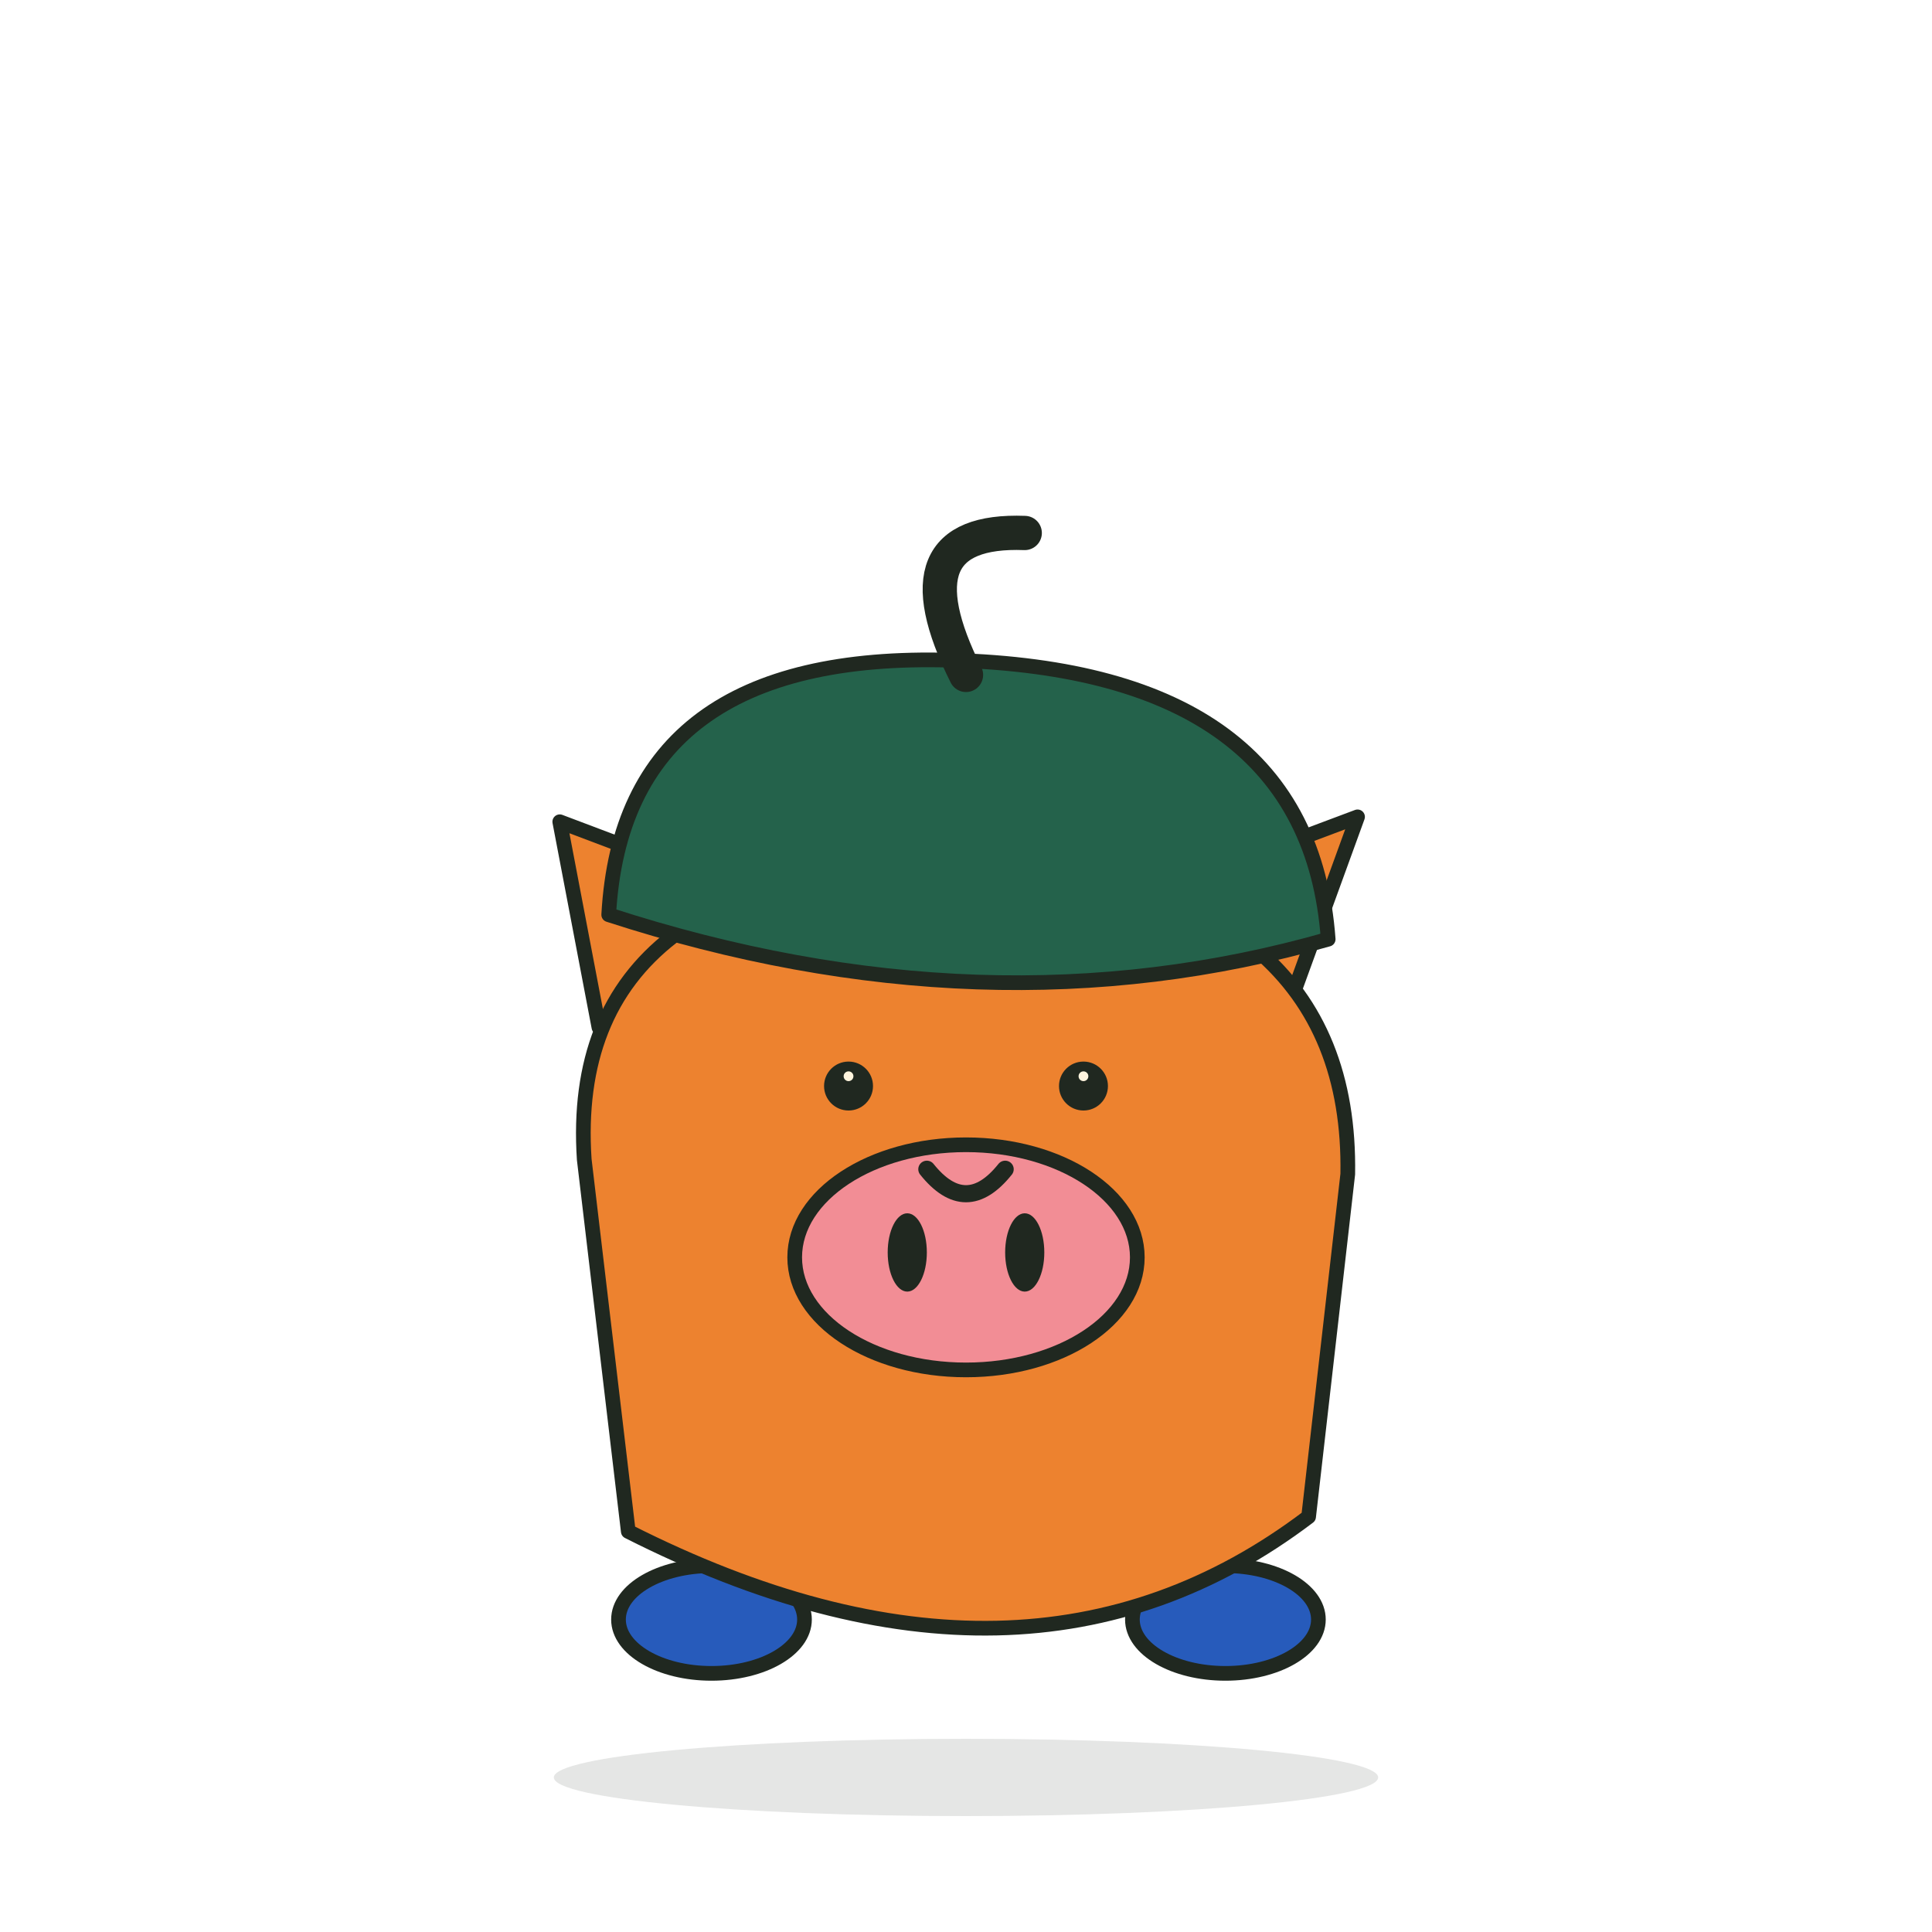
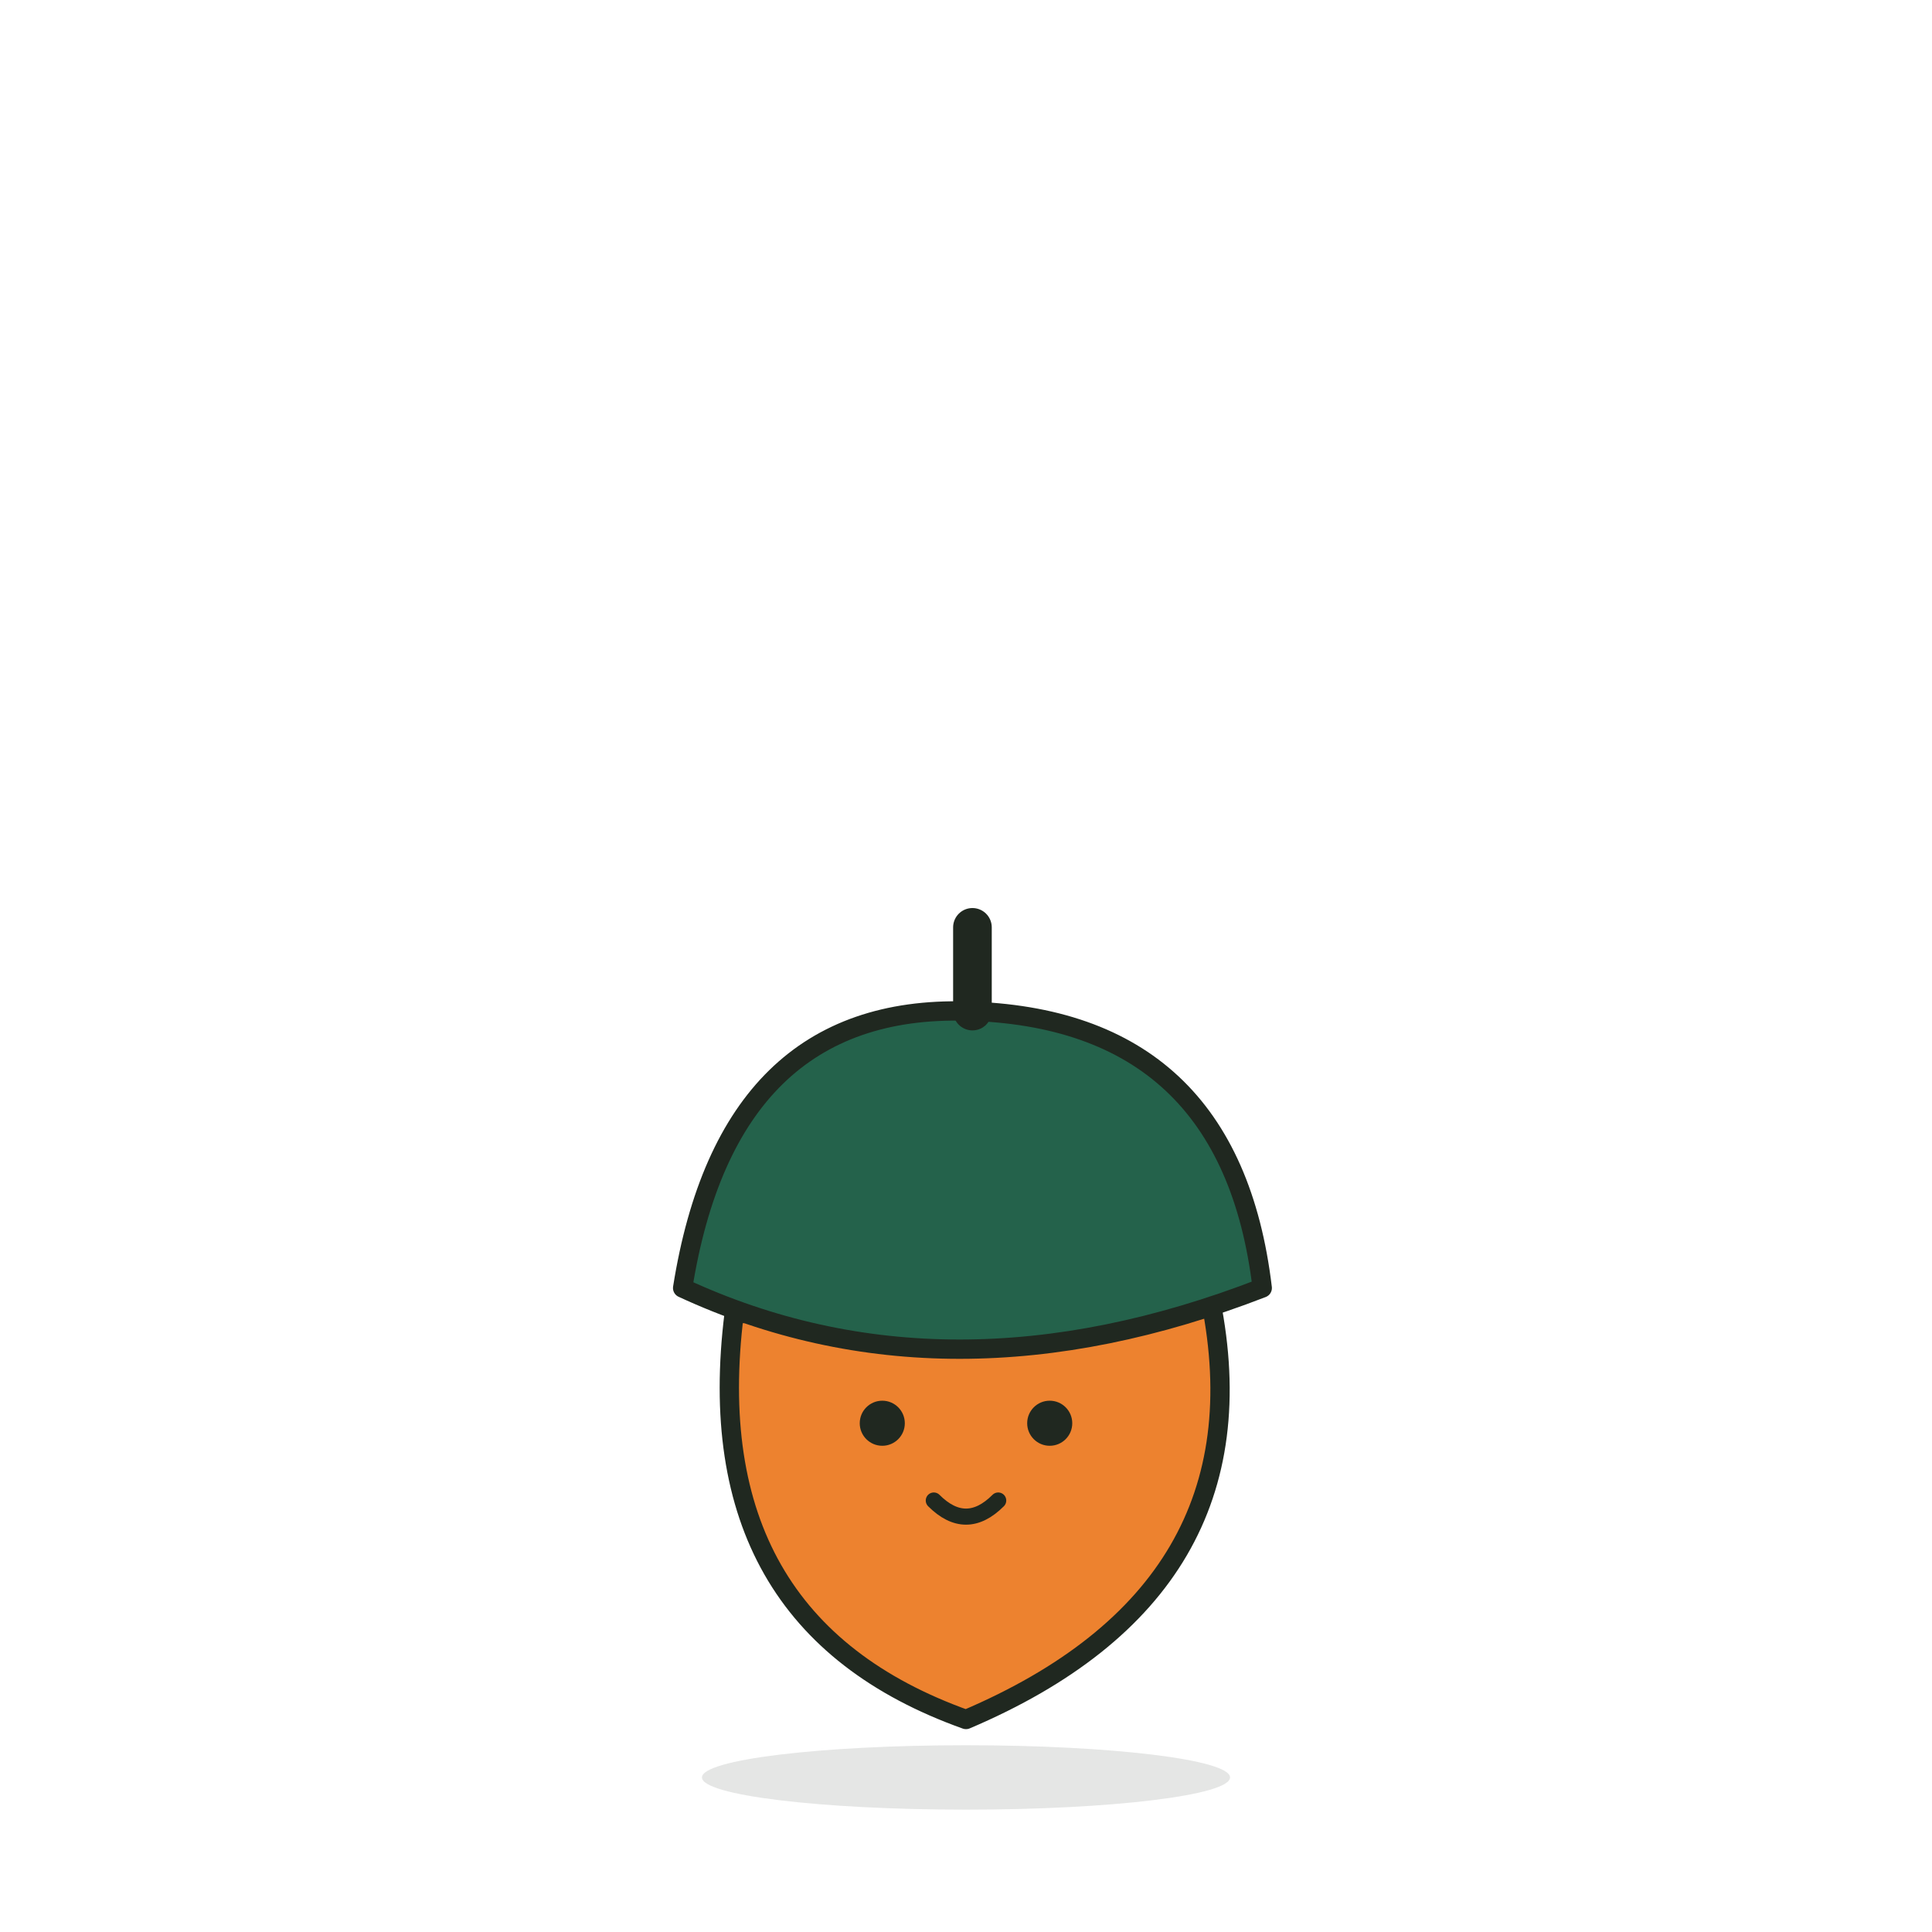
<svg xmlns="http://www.w3.org/2000/svg" viewBox="0 0 300 300" fill="none" role="img" aria-labelledby="c-donguri-0-title" stroke-linecap="round" stroke-linejoin="round">
-   <ellipse cx="150" cy="276" rx="64" ry="6" fill="#202820" stroke="none" stroke-width="3" opacity=".12" />
-   <g transform="translate(36 63) scale(.76 .76)">
-     <ellipse cx="98" cy="248" rx="19" ry="11" fill="#275bbb" stroke="#202820" stroke-width="3" />
-     <ellipse cx="203" cy="248" rx="19" ry="11" fill="#275bbb" stroke="#202820" stroke-width="3" />
-     <path d="M75 127 67 85l45 17m70 0 48-18-16 44Z" fill="#ed822f" stroke="#202820" stroke-width="3" />
-     <path d="M72 154q-4-60 80-62 77 6 76 65l-8 70q-58 44-139 3Z" fill="#ed822f" stroke="#202820" stroke-width="3" />
-     <path d="M77 104q3-54 70-52 73 2 77 57-70 20-147-5Z" fill="#24624b" stroke="#202820" stroke-width="3" />
-     <path d="M150 55q-15-30 12-29" fill="none" stroke="#202820" stroke-width="7" />
-     <ellipse cx="150" cy="174" rx="35" ry="23" fill="#f28d95" stroke="#202820" stroke-width="3" />
-     <ellipse cx="138" cy="173" rx="4" ry="8" fill="#202820" stroke="none" stroke-width="3" />
-     <ellipse cx="162" cy="173" rx="4" ry="8" fill="#202820" stroke="none" stroke-width="3" />
-     <circle cx="126" cy="139" r="5" fill="#202820" stroke="none" stroke-width="3" />
-     <circle cx="174" cy="139" r="5" fill="#202820" stroke="none" stroke-width="3" />
-     <path d="M142 156q8 10 16 0" fill="none" stroke="#202820" stroke-width="3.5" />
-     <circle cx="126" cy="137" r="1" fill="#fff5de" stroke="none" stroke-width="3" />
-     <circle cx="174" cy="137" r="1" fill="#fff5de" stroke="none" stroke-width="3" />
-   </g>
+   <ellipse cx="150" cy="276" rx="41" ry="5" fill="#202820" stroke="none" stroke-width="3" opacity=".12" />
+   <path d="M114 204q-6 48 36 63 47-20 38-65Z" fill="#ed822f" stroke="#202820" stroke-width="3" />
+   <path d="M106 200q7-44 44-43 41 1 46 43-49 19-90 0Z" fill="#24624b" stroke="#202820" stroke-width="3" />
+   <path d="M151 157v-13" fill="none" stroke="#202820" stroke-width="6" />
+   <circle cx="137" cy="221" r="3.5" fill="#202820" stroke="none" stroke-width="3" />
+   <circle cx="163" cy="221" r="3.5" fill="#202820" stroke="none" stroke-width="3" />
+   <path d="M145 233q5 5 10 0" fill="none" stroke="#202820" stroke-width="2.5" />
</svg>
